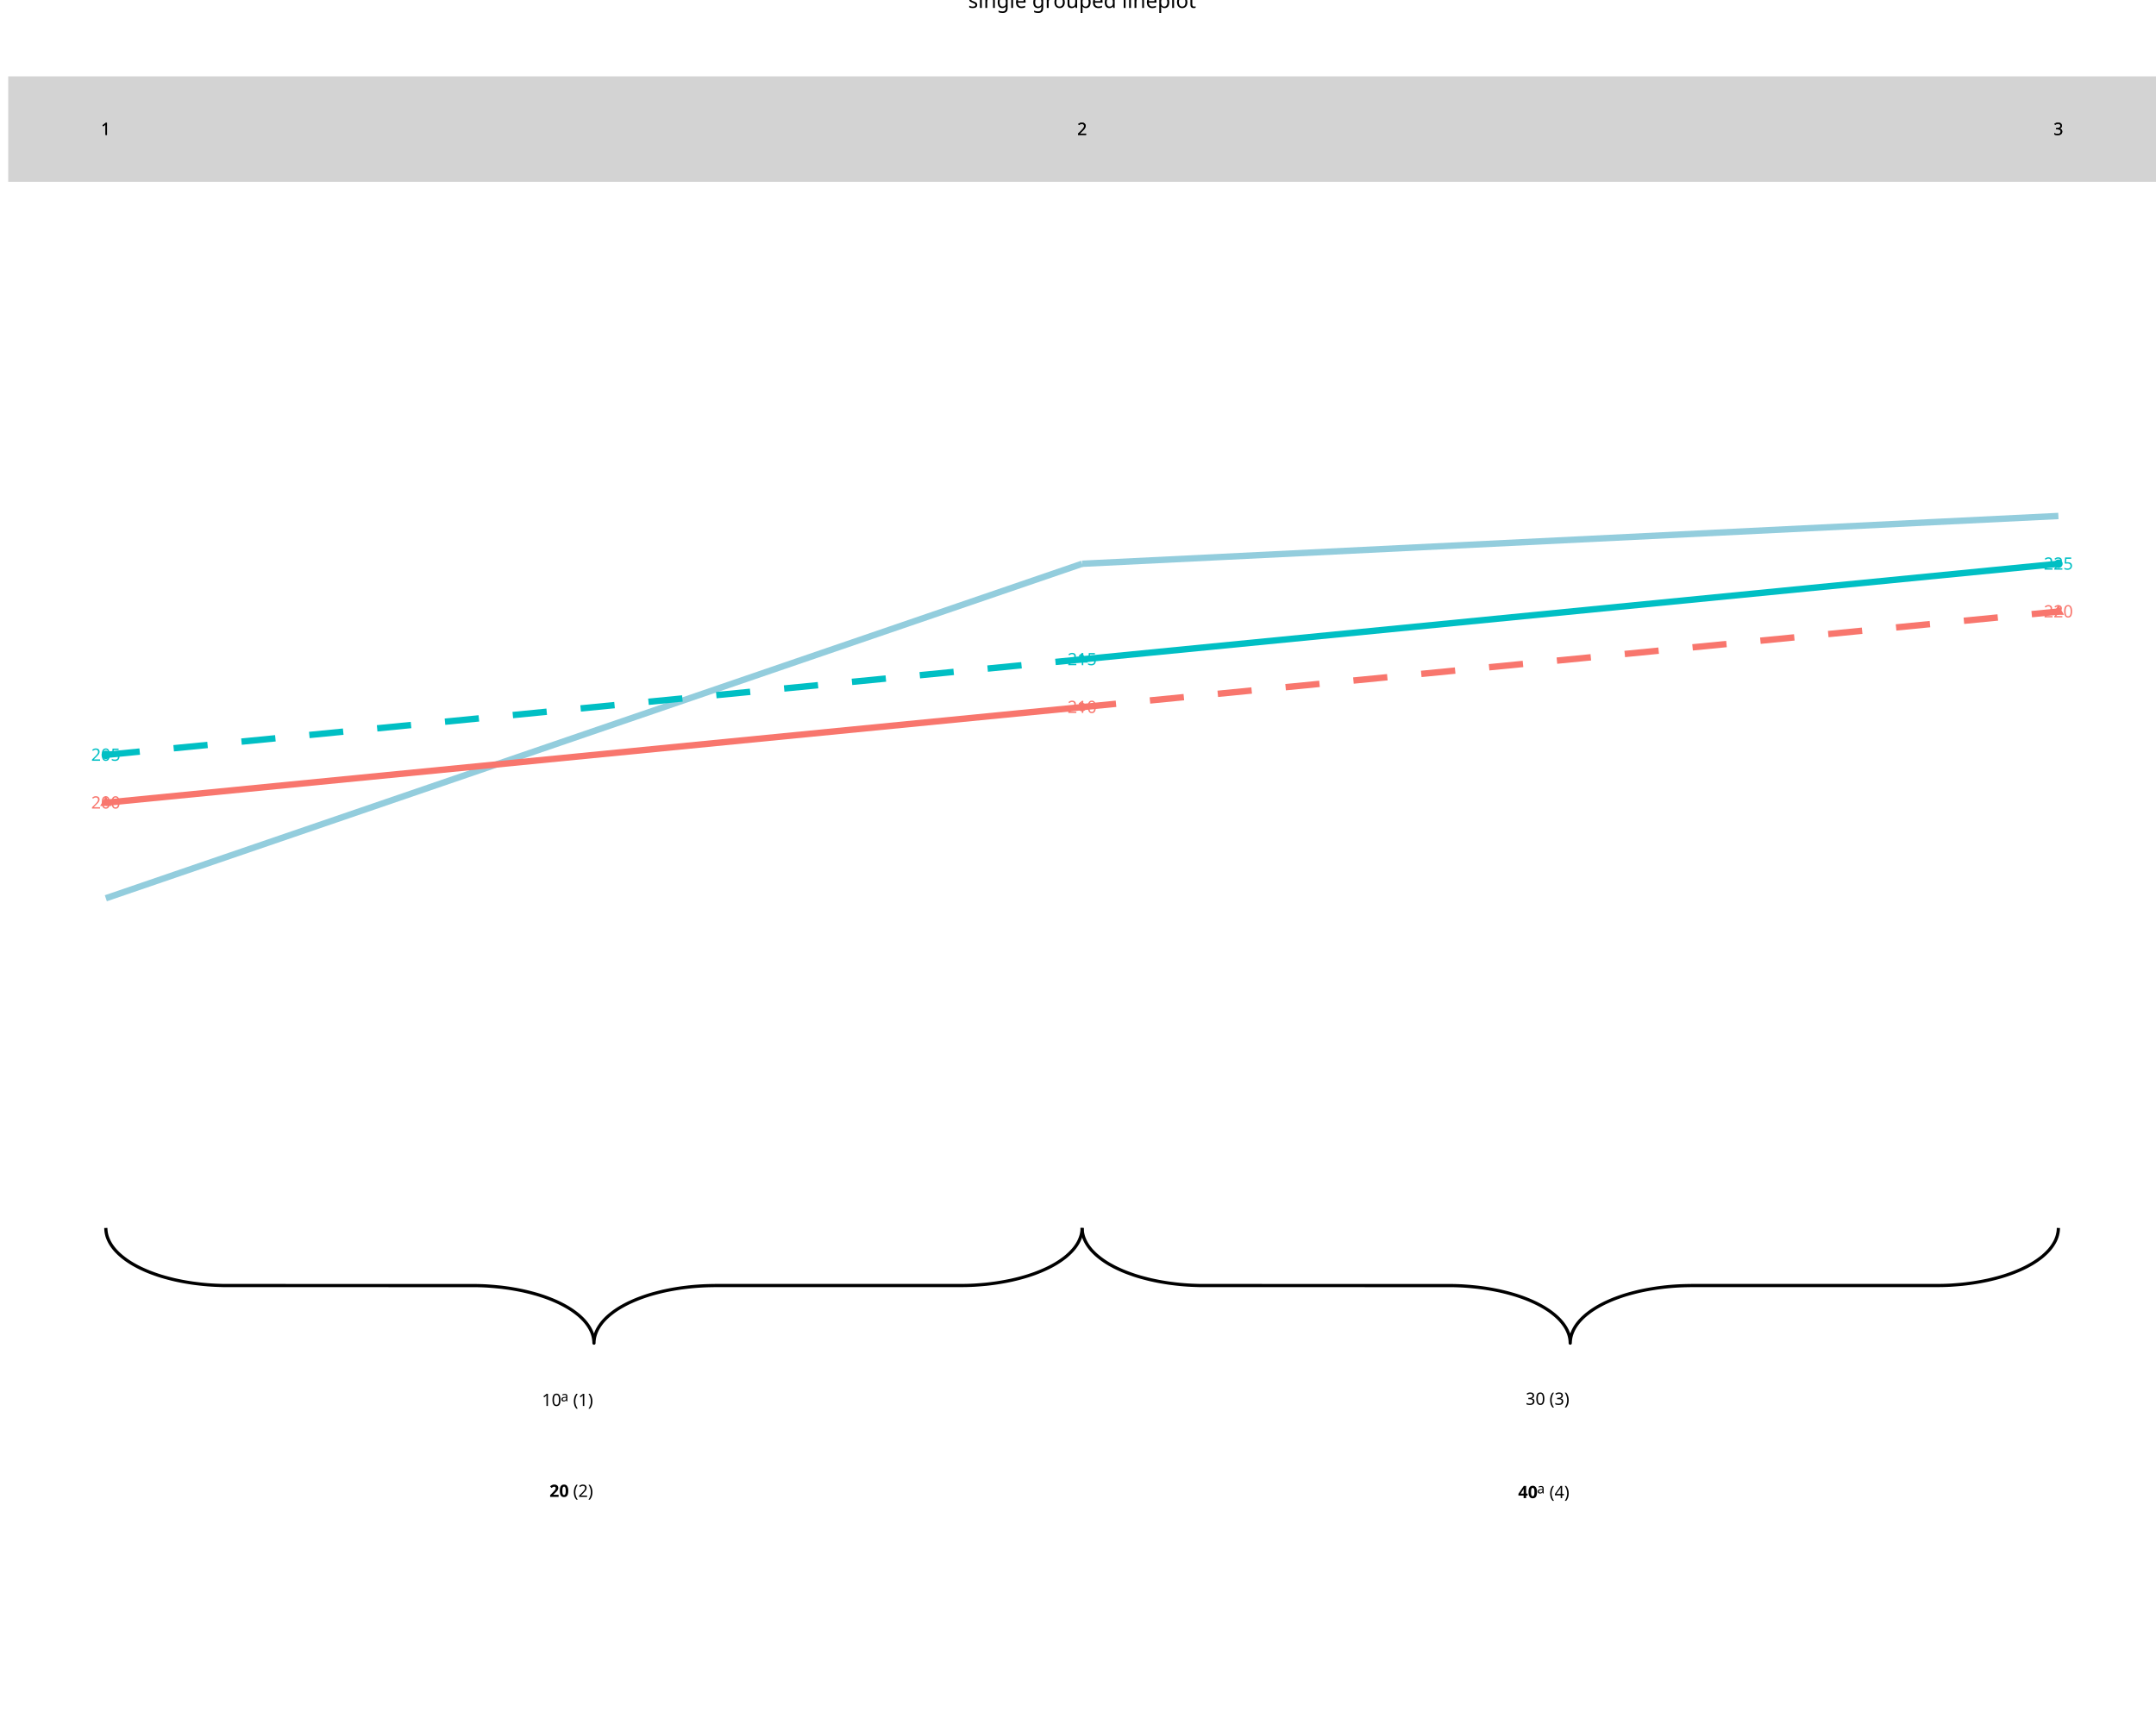
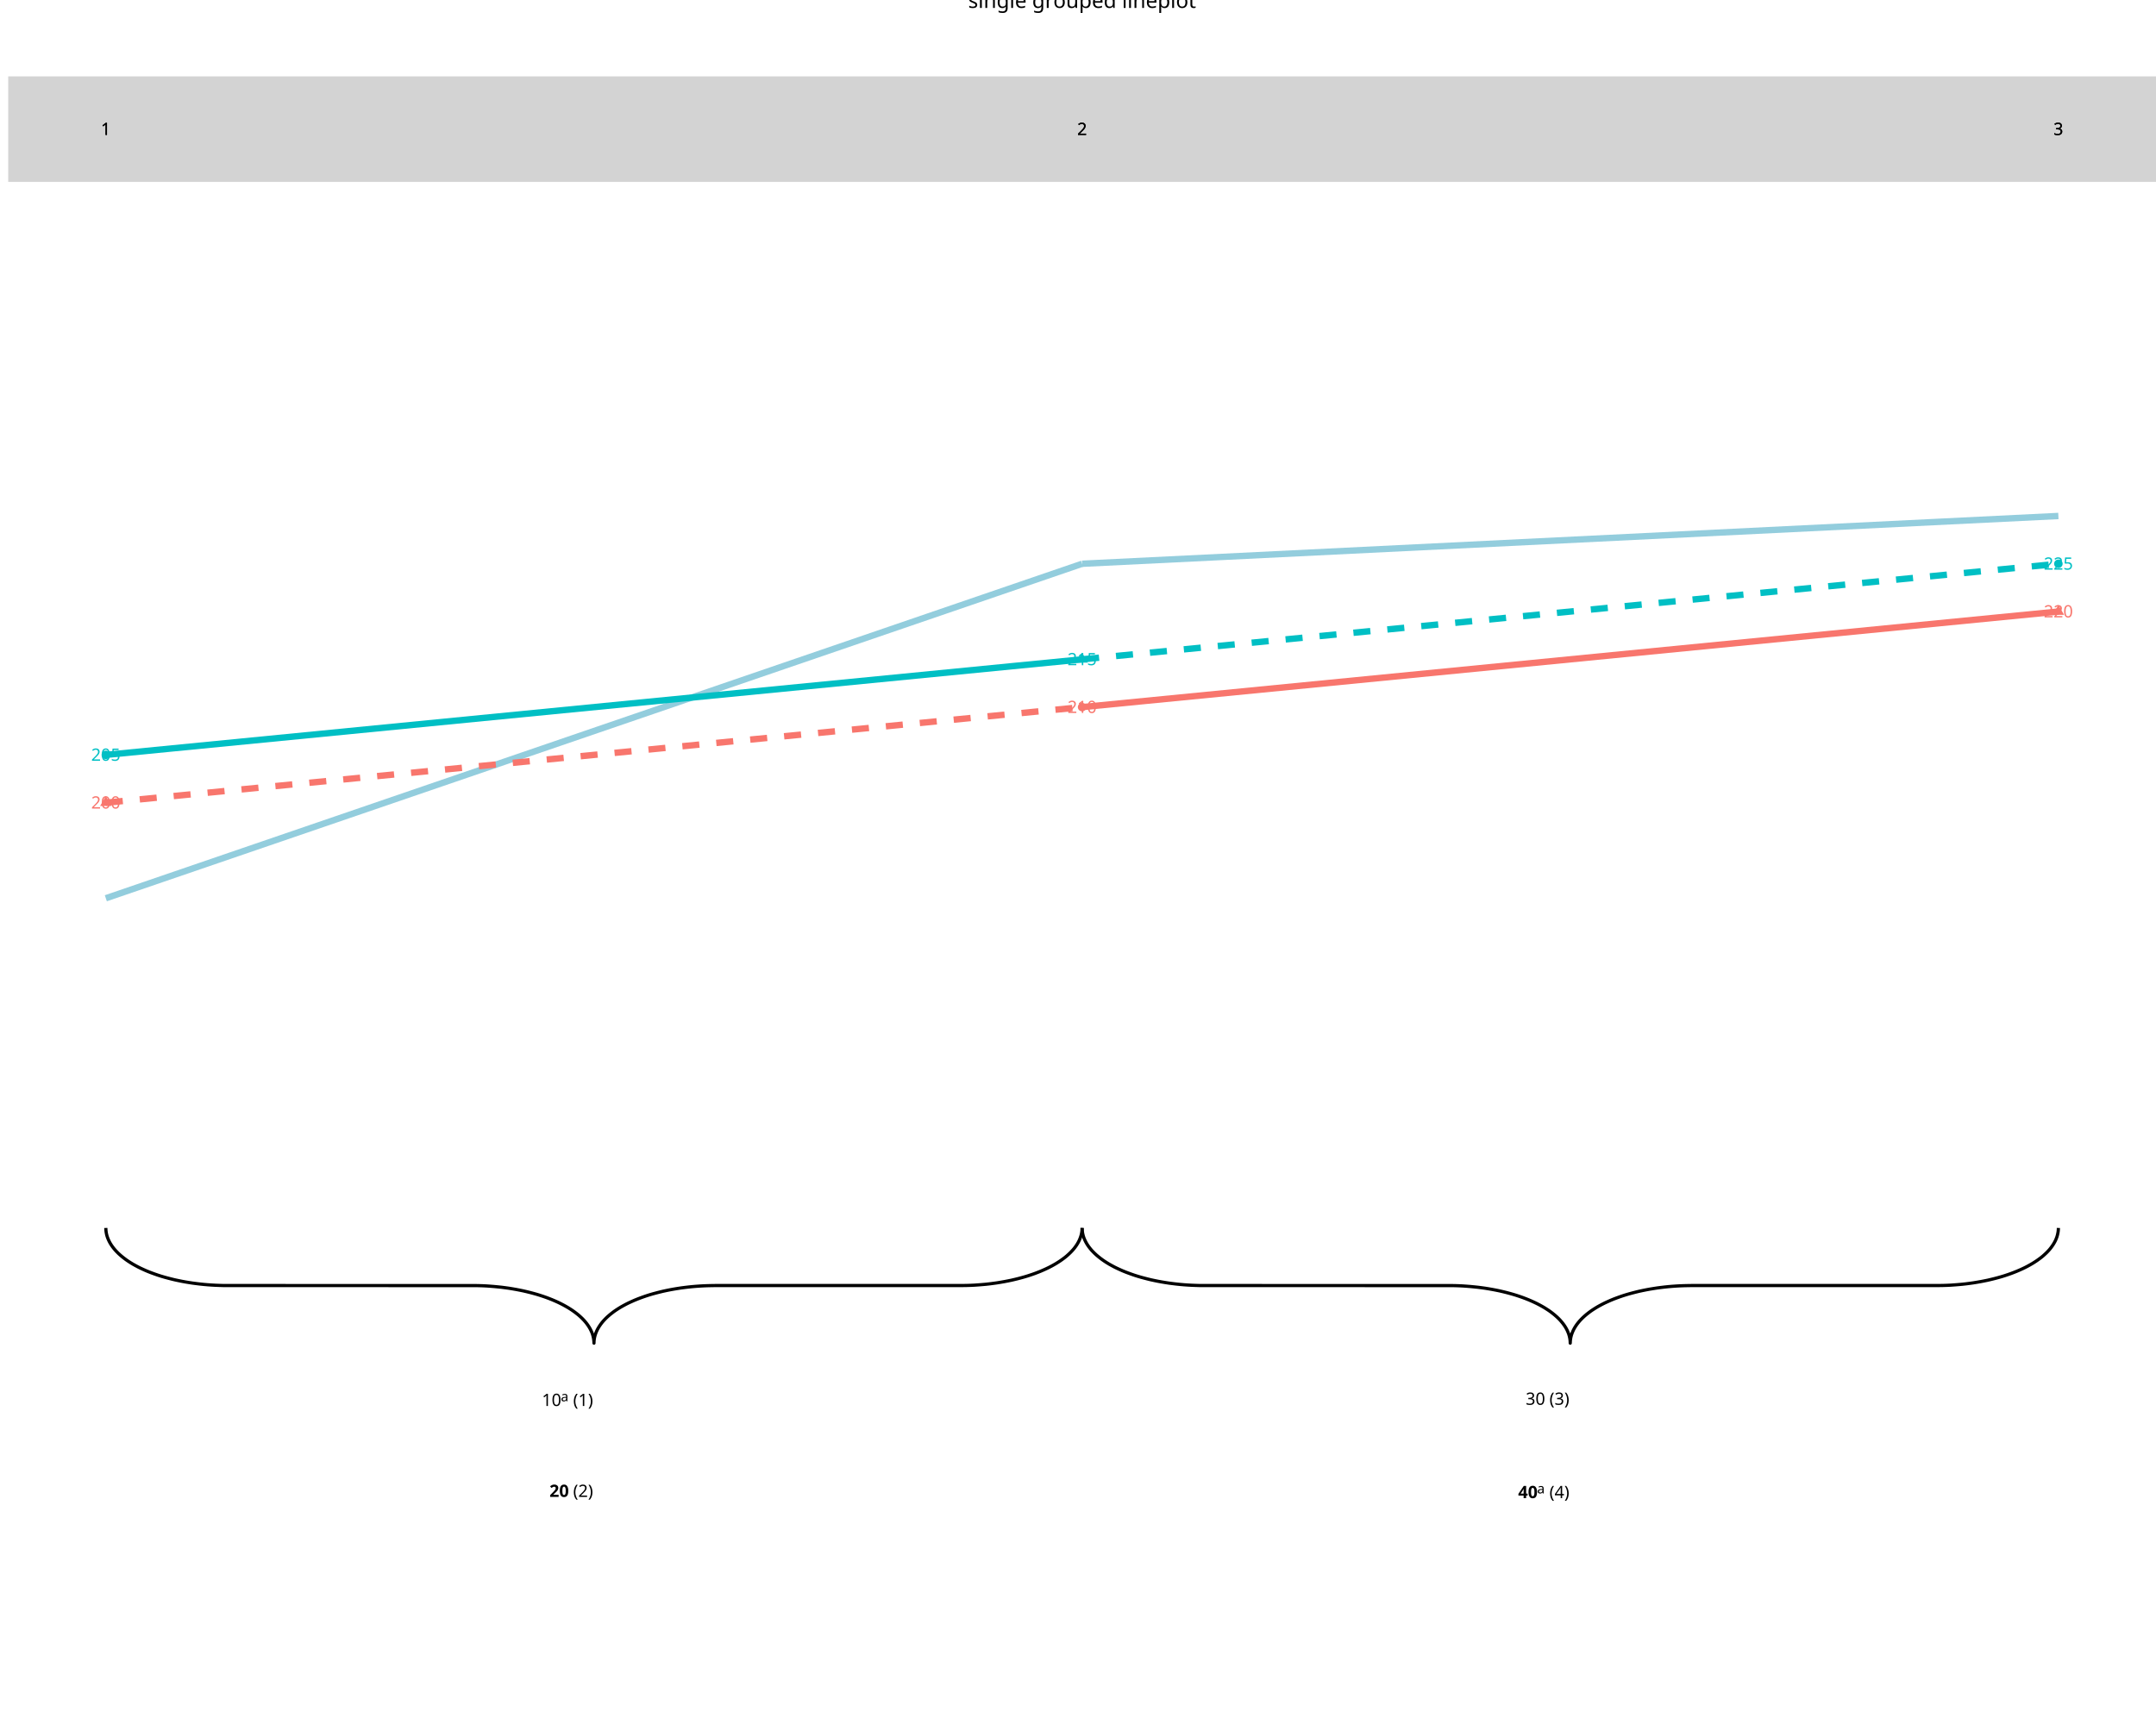
<svg xmlns="http://www.w3.org/2000/svg" class="svglite" data-engine-version="2.0" width="720.00pt" height="576.00pt" viewBox="0 0 720.00 576.00">
  <defs>
    <style type="text/css">
    .svglite line, .svglite polyline, .svglite polygon, .svglite path, .svglite rect, .svglite circle {
      fill: none;
      stroke: #000000;
      stroke-linecap: round;
      stroke-linejoin: round;
      stroke-miterlimit: 10.00;
    }
  </style>
  </defs>
  <rect width="100%" height="100%" style="stroke: none; fill: #FFFFFF;" />
  <defs>
    <clipPath id="cpMC4wMHw3MjAuMDB8MC4wMHw1NzYuMDA=">
      <rect x="0.00" y="0.00" width="720.00" height="576.00" />
    </clipPath>
  </defs>
  <g clip-path="url(#cpMC4wMHw3MjAuMDB8MC4wMHw1NzYuMDA=)">
    <polyline points="35.34,410.03 35.35,410.34 35.39,410.94 35.47,411.55 35.59,412.15 35.75,412.76 35.96,413.36 36.20,413.95 36.48,414.54 36.80,415.13 37.16,415.71 37.56,416.29 38.00,416.86 38.48,417.43 38.99,417.98 39.54,418.53 40.13,419.07 40.75,419.60 41.41,420.12 42.10,420.64 42.83,421.14 43.59,421.63 44.38,422.11 45.20,422.57 46.06,423.03 46.94,423.47 47.85,423.89 48.79,424.31 49.76,424.71 50.76,425.09 51.78,425.46 52.82,425.82 53.89,426.16 54.98,426.48 56.09,426.78 57.22,427.07 58.37,427.35 59.54,427.60 60.72,427.84 61.92,428.06 63.14,428.26 64.36,428.45 65.60,428.61 66.85,428.76 68.11,428.89 69.37,429.00 70.64,429.09 71.92,429.16 73.20,429.21 74.49,429.25 75.77,429.26 158.57,429.27 159.85,429.29 161.14,429.33 162.42,429.39 163.69,429.48 164.96,429.58 166.22,429.70 167.48,429.83 168.72,429.99 169.95,430.16 171.17,430.36 172.38,430.57 173.57,430.80 174.74,431.04 175.90,431.31 177.04,431.59 178.16,431.89 179.27,432.20 180.34,432.53 181.40,432.88 182.43,433.24 183.44,433.62 184.42,434.01 185.38,434.42 186.31,434.84 187.20,435.27 188.07,435.72 188.91,436.18 189.72,436.65 190.50,437.14 191.24,437.63 191.95,438.14 192.63,438.66 193.27,439.18 193.87,439.72 194.44,440.26 194.97,440.81 195.47,441.38 195.92,441.94 196.34,442.52 196.72,443.10 197.06,443.68 197.36,444.27 197.63,444.87 197.85,445.46 198.03,446.07 198.17,446.67 198.27,447.27 198.34,447.88 198.36,448.49 198.36,448.49 198.36,448.18 198.40,447.58 198.48,446.97 198.60,446.37 198.77,445.76 198.97,445.16 199.21,444.57 199.49,443.98 199.82,443.39 200.18,442.81 200.58,442.23 201.01,441.66 201.49,441.09 202.00,440.54 202.55,439.99 203.14,439.45 203.76,438.92 204.42,438.40 205.11,437.88 205.84,437.38 206.60,436.89 207.39,436.41 208.21,435.95 209.07,435.49 209.95,435.05 210.87,434.63 211.81,434.21 212.78,433.81 213.77,433.43 214.79,433.06 215.84,432.70 216.90,432.36 217.99,432.04 219.11,431.74 220.24,431.45 221.39,431.17 222.55,430.92 223.74,430.68 224.94,430.46 226.15,430.26 227.38,430.07 228.61,429.91 229.86,429.76 231.12,429.63 232.39,429.52 233.66,429.43 234.94,429.36 236.22,429.31 237.50,429.28 238.79,429.26 321.58,429.25 322.87,429.23 324.15,429.19 325.43,429.13 326.71,429.04 327.97,428.94 329.24,428.83 330.49,428.69 331.73,428.53 332.96,428.36 334.18,428.16 335.39,427.95 336.58,427.72 337.76,427.48 338.92,427.21 340.06,426.93 341.18,426.63 342.28,426.32 343.36,425.99 344.41,425.64 345.45,425.28 346.45,424.90 347.44,424.51 348.39,424.10 349.32,423.68 350.22,423.25 351.09,422.80 351.93,422.34 352.73,421.87 353.51,421.38 354.25,420.89 354.96,420.38 355.64,419.87 356.28,419.34 356.88,418.80 357.45,418.26 357.98,417.71 358.48,417.15 358.94,416.58 359.36,416.00 359.74,415.42 360.08,414.84 360.38,414.25 360.64,413.65 360.86,413.06 361.05,412.46 361.19,411.85 361.29,411.25 361.35,410.64 361.37,410.03 361.37,410.03 " style="stroke-width: 1.07; stroke-linecap: butt;" />
    <polyline points="361.37,410.03 361.37,410.34 361.42,410.94 361.50,411.55 361.62,412.15 361.78,412.76 361.98,413.36 362.23,413.95 362.51,414.54 362.83,415.13 363.19,415.71 363.59,416.29 364.03,416.86 364.50,417.43 365.02,417.98 365.57,418.53 366.15,419.07 366.78,419.60 367.43,420.12 368.13,420.64 368.85,421.14 369.61,421.63 370.40,422.11 371.23,422.57 372.08,423.03 372.97,423.47 373.88,423.89 374.82,424.31 375.79,424.71 376.79,425.09 377.81,425.46 378.85,425.82 379.92,426.16 381.01,426.48 382.12,426.78 383.25,427.07 384.40,427.35 385.57,427.60 386.75,427.84 387.95,428.06 389.16,428.26 390.39,428.45 391.63,428.61 392.88,428.76 394.13,428.89 395.40,429.00 396.67,429.09 397.95,429.16 399.23,429.21 400.52,429.25 401.80,429.26 484.60,429.27 485.88,429.29 487.16,429.33 488.44,429.39 489.72,429.48 490.99,429.58 492.25,429.70 493.50,429.83 494.75,429.99 495.98,430.16 497.20,430.36 498.40,430.57 499.60,430.80 500.77,431.04 501.93,431.31 503.07,431.59 504.19,431.89 505.29,432.20 506.37,432.53 507.43,432.88 508.46,433.24 509.47,433.62 510.45,434.01 511.41,434.42 512.33,434.84 513.23,435.27 514.10,435.72 514.94,436.18 515.75,436.65 516.52,437.14 517.27,437.63 517.98,438.14 518.65,438.66 519.29,439.18 519.90,439.72 520.47,440.26 521.00,440.81 521.49,441.38 521.95,441.94 522.37,442.52 522.75,443.10 523.09,443.68 523.39,444.27 523.65,444.87 523.88,445.46 524.06,446.07 524.20,446.67 524.30,447.27 524.36,447.88 524.38,448.49 524.38,448.49 524.39,448.18 524.43,447.58 524.51,446.97 524.63,446.37 524.79,445.76 525.00,445.16 525.24,444.57 525.52,443.98 525.84,443.39 526.20,442.81 526.60,442.23 527.04,441.66 527.52,441.09 528.03,440.54 528.58,439.99 529.17,439.45 529.79,438.92 530.45,438.40 531.14,437.88 531.87,437.38 532.63,436.89 533.42,436.41 534.24,435.95 535.10,435.49 535.98,435.05 536.89,434.63 537.84,434.21 538.80,433.81 539.80,433.43 540.82,433.06 541.86,432.70 542.93,432.36 544.02,432.04 545.13,431.74 546.26,431.45 547.41,431.17 548.58,430.92 549.76,430.68 550.96,430.46 552.18,430.26 553.40,430.07 554.64,429.91 555.89,429.76 557.15,429.63 558.41,429.52 559.68,429.43 560.96,429.36 562.24,429.31 563.53,429.28 564.82,429.26 647.61,429.25 648.89,429.23 650.18,429.19 651.46,429.13 652.73,429.04 654.00,428.94 655.26,428.83 656.52,428.69 657.76,428.53 658.99,428.36 660.21,428.16 661.42,427.95 662.61,427.72 663.79,427.48 664.94,427.21 666.08,426.93 667.21,426.63 668.31,426.32 669.39,425.99 670.44,425.64 671.47,425.28 672.48,424.90 673.46,424.51 674.42,424.10 675.35,423.68 676.25,423.25 677.12,422.80 677.95,422.34 678.76,421.87 679.54,421.38 680.28,420.89 680.99,420.38 681.67,419.87 682.31,419.34 682.91,418.80 683.48,418.26 684.01,417.71 684.51,417.15 684.96,416.58 685.38,416.00 685.76,415.42 686.10,414.84 686.41,414.25 686.67,413.65 686.89,413.06 687.07,412.46 687.21,411.85 687.32,411.25 687.38,410.64 687.40,410.03 687.40,410.03 " style="stroke-width: 1.07; stroke-linecap: butt;" />
    <text x="180.96" y="469.47" style="font-size: 5.69px; font-family: sans;" textLength="6.33px" lengthAdjust="spacingAndGlyphs">10</text>
    <text x="187.29" y="467.91" style="font-size: 4.55px; font-family: sans;" textLength="2.53px" lengthAdjust="spacingAndGlyphs">a</text>
    <text x="191.40" y="469.47" style="font-size: 5.69px; font-family: sans;" textLength="6.95px" lengthAdjust="spacingAndGlyphs">(1)</text>
    <text x="183.49" y="499.84" style="font-size: 5.69px; font-weight: bold; font-family: sans;" textLength="6.33px" lengthAdjust="spacingAndGlyphs">20</text>
    <text x="191.40" y="499.84" style="font-size: 5.69px; font-family: sans;" textLength="6.95px" lengthAdjust="spacingAndGlyphs">(2)</text>
    <text x="509.52" y="469.08" style="font-size: 5.69px; font-family: sans;" textLength="6.33px" lengthAdjust="spacingAndGlyphs">30</text>
    <text x="517.43" y="469.08" style="font-size: 5.69px; font-family: sans;" textLength="6.95px" lengthAdjust="spacingAndGlyphs">(3)</text>
    <text x="506.99" y="500.24" style="font-size: 5.69px; font-weight: bold; font-family: sans;" textLength="6.33px" lengthAdjust="spacingAndGlyphs">40</text>
    <text x="513.32" y="498.67" style="font-size: 4.55px; font-family: sans;" textLength="2.53px" lengthAdjust="spacingAndGlyphs">a</text>
    <text x="517.43" y="500.24" style="font-size: 5.69px; font-family: sans;" textLength="6.95px" lengthAdjust="spacingAndGlyphs">(4)</text>
    <line x1="35.34" y1="299.94" x2="361.37" y2="188.25" style="stroke-width: 2.13; stroke: #93CDDD; stroke-linecap: butt;" />
    <line x1="361.37" y1="188.25" x2="687.40" y2="172.29" style="stroke-width: 2.13; stroke: #93CDDD; stroke-linecap: butt;" />
-     <line x1="35.34" y1="268.03" x2="361.37" y2="236.11" style="stroke-width: 2.13; stroke: #F8766D; stroke-linecap: butt;" />
-     <line x1="35.34" y1="252.07" x2="361.37" y2="220.16" style="stroke-width: 2.13; stroke: #00BFC4; stroke-dasharray: 11.38,11.38; stroke-linecap: butt;" />
-     <line x1="361.37" y1="236.11" x2="687.40" y2="204.20" style="stroke-width: 2.13; stroke: #F8766D; stroke-dasharray: 11.38,11.38; stroke-linecap: butt;" />
-     <line x1="361.37" y1="220.16" x2="687.40" y2="188.25" style="stroke-width: 2.13; stroke: #00BFC4; stroke-linecap: butt;" />
+     <line x1="35.34" y1="268.03" x2="361.37" y2="236.11" style="stroke-width: 2.13; stroke: #F8766D; stroke-dasharray: 5.69,5.69; stroke-linecap: butt;" />
+     <line x1="35.34" y1="252.07" x2="361.37" y2="220.16" style="stroke-width: 2.13; stroke: #00BFC4; stroke-linecap: butt;" />
+     <line x1="361.37" y1="236.11" x2="687.40" y2="204.20" style="stroke-width: 2.13; stroke: #F8766D; stroke-linecap: butt;" />
+     <line x1="361.37" y1="220.16" x2="687.40" y2="188.25" style="stroke-width: 2.13; stroke: #00BFC4; stroke-dasharray: 5.69,5.69; stroke-linecap: butt;" />
    <polygon points="35.34,265.82 37.26,269.13 33.43,269.13 " style="stroke-width: 0.71; stroke: none; fill: #F8766D;" />
    <circle cx="35.34" cy="252.07" r="1.42" style="stroke-width: 0.71; stroke: none; fill: #00BFC4;" />
    <circle cx="361.37" cy="236.11" r="1.42" style="stroke-width: 0.71; stroke: none; fill: #F8766D;" />
    <polygon points="361.37,217.95 363.28,221.26 359.46,221.26 " style="stroke-width: 0.71; stroke: none; fill: #00BFC4;" />
    <polygon points="687.40,201.99 689.31,205.31 685.48,205.31 " style="stroke-width: 0.71; stroke: none; fill: #F8766D;" />
    <circle cx="687.40" cy="188.25" r="1.42" style="stroke-width: 0.71; stroke: none; fill: #00BFC4;" />
    <text x="35.34" y="269.98" text-anchor="middle" style="font-size: 5.69px; fill: #F8766D; font-family: sans;" textLength="9.50px" lengthAdjust="spacingAndGlyphs">200</text>
    <text x="35.34" y="254.03" text-anchor="middle" style="font-size: 5.69px; fill: #00BFC4; font-family: sans;" textLength="9.50px" lengthAdjust="spacingAndGlyphs">205</text>
    <text x="361.37" y="238.07" text-anchor="middle" style="font-size: 5.69px; fill: #F8766D; font-family: sans;" textLength="9.50px" lengthAdjust="spacingAndGlyphs">210</text>
    <text x="361.37" y="222.12" text-anchor="middle" style="font-size: 5.69px; fill: #00BFC4; font-family: sans;" textLength="9.50px" lengthAdjust="spacingAndGlyphs">215</text>
    <text x="687.40" y="206.16" text-anchor="middle" style="font-size: 5.69px; fill: #F8766D; font-family: sans;" textLength="9.50px" lengthAdjust="spacingAndGlyphs">220</text>
    <text x="687.40" y="190.21" text-anchor="middle" style="font-size: 5.69px; fill: #00BFC4; font-family: sans;" textLength="9.50px" lengthAdjust="spacingAndGlyphs">225</text>
    <rect x="2.74" y="25.50" width="717.26" height="35.23" style="stroke-width: 1.07; stroke: none; stroke-linecap: butt; stroke-linejoin: miter; fill: #D3D3D3;" />
    <text x="35.34" y="45.07" text-anchor="middle" style="font-size: 5.69px; font-family: sans;" textLength="3.17px" lengthAdjust="spacingAndGlyphs">1</text>
    <text x="361.37" y="45.07" text-anchor="middle" style="font-size: 5.69px; font-family: sans;" textLength="3.17px" lengthAdjust="spacingAndGlyphs">2</text>
    <text x="687.40" y="45.07" text-anchor="middle" style="font-size: 5.69px; font-family: sans;" textLength="3.17px" lengthAdjust="spacingAndGlyphs">3</text>
    <text x="35.34" y="45.07" text-anchor="middle" style="font-size: 5.69px; font-family: sans;" textLength="3.17px" lengthAdjust="spacingAndGlyphs">1</text>
    <text x="361.37" y="45.07" text-anchor="middle" style="font-size: 5.69px; font-family: sans;" textLength="3.17px" lengthAdjust="spacingAndGlyphs">2</text>
    <text x="687.40" y="45.07" text-anchor="middle" style="font-size: 5.69px; font-family: sans;" textLength="3.17px" lengthAdjust="spacingAndGlyphs">3</text>
    <text x="361.37" y="2.64" text-anchor="middle" style="font-size: 7.00px; font-family: sans;" textLength="70.05px" lengthAdjust="spacingAndGlyphs">single grouped lineplot</text>
  </g>
</svg>
